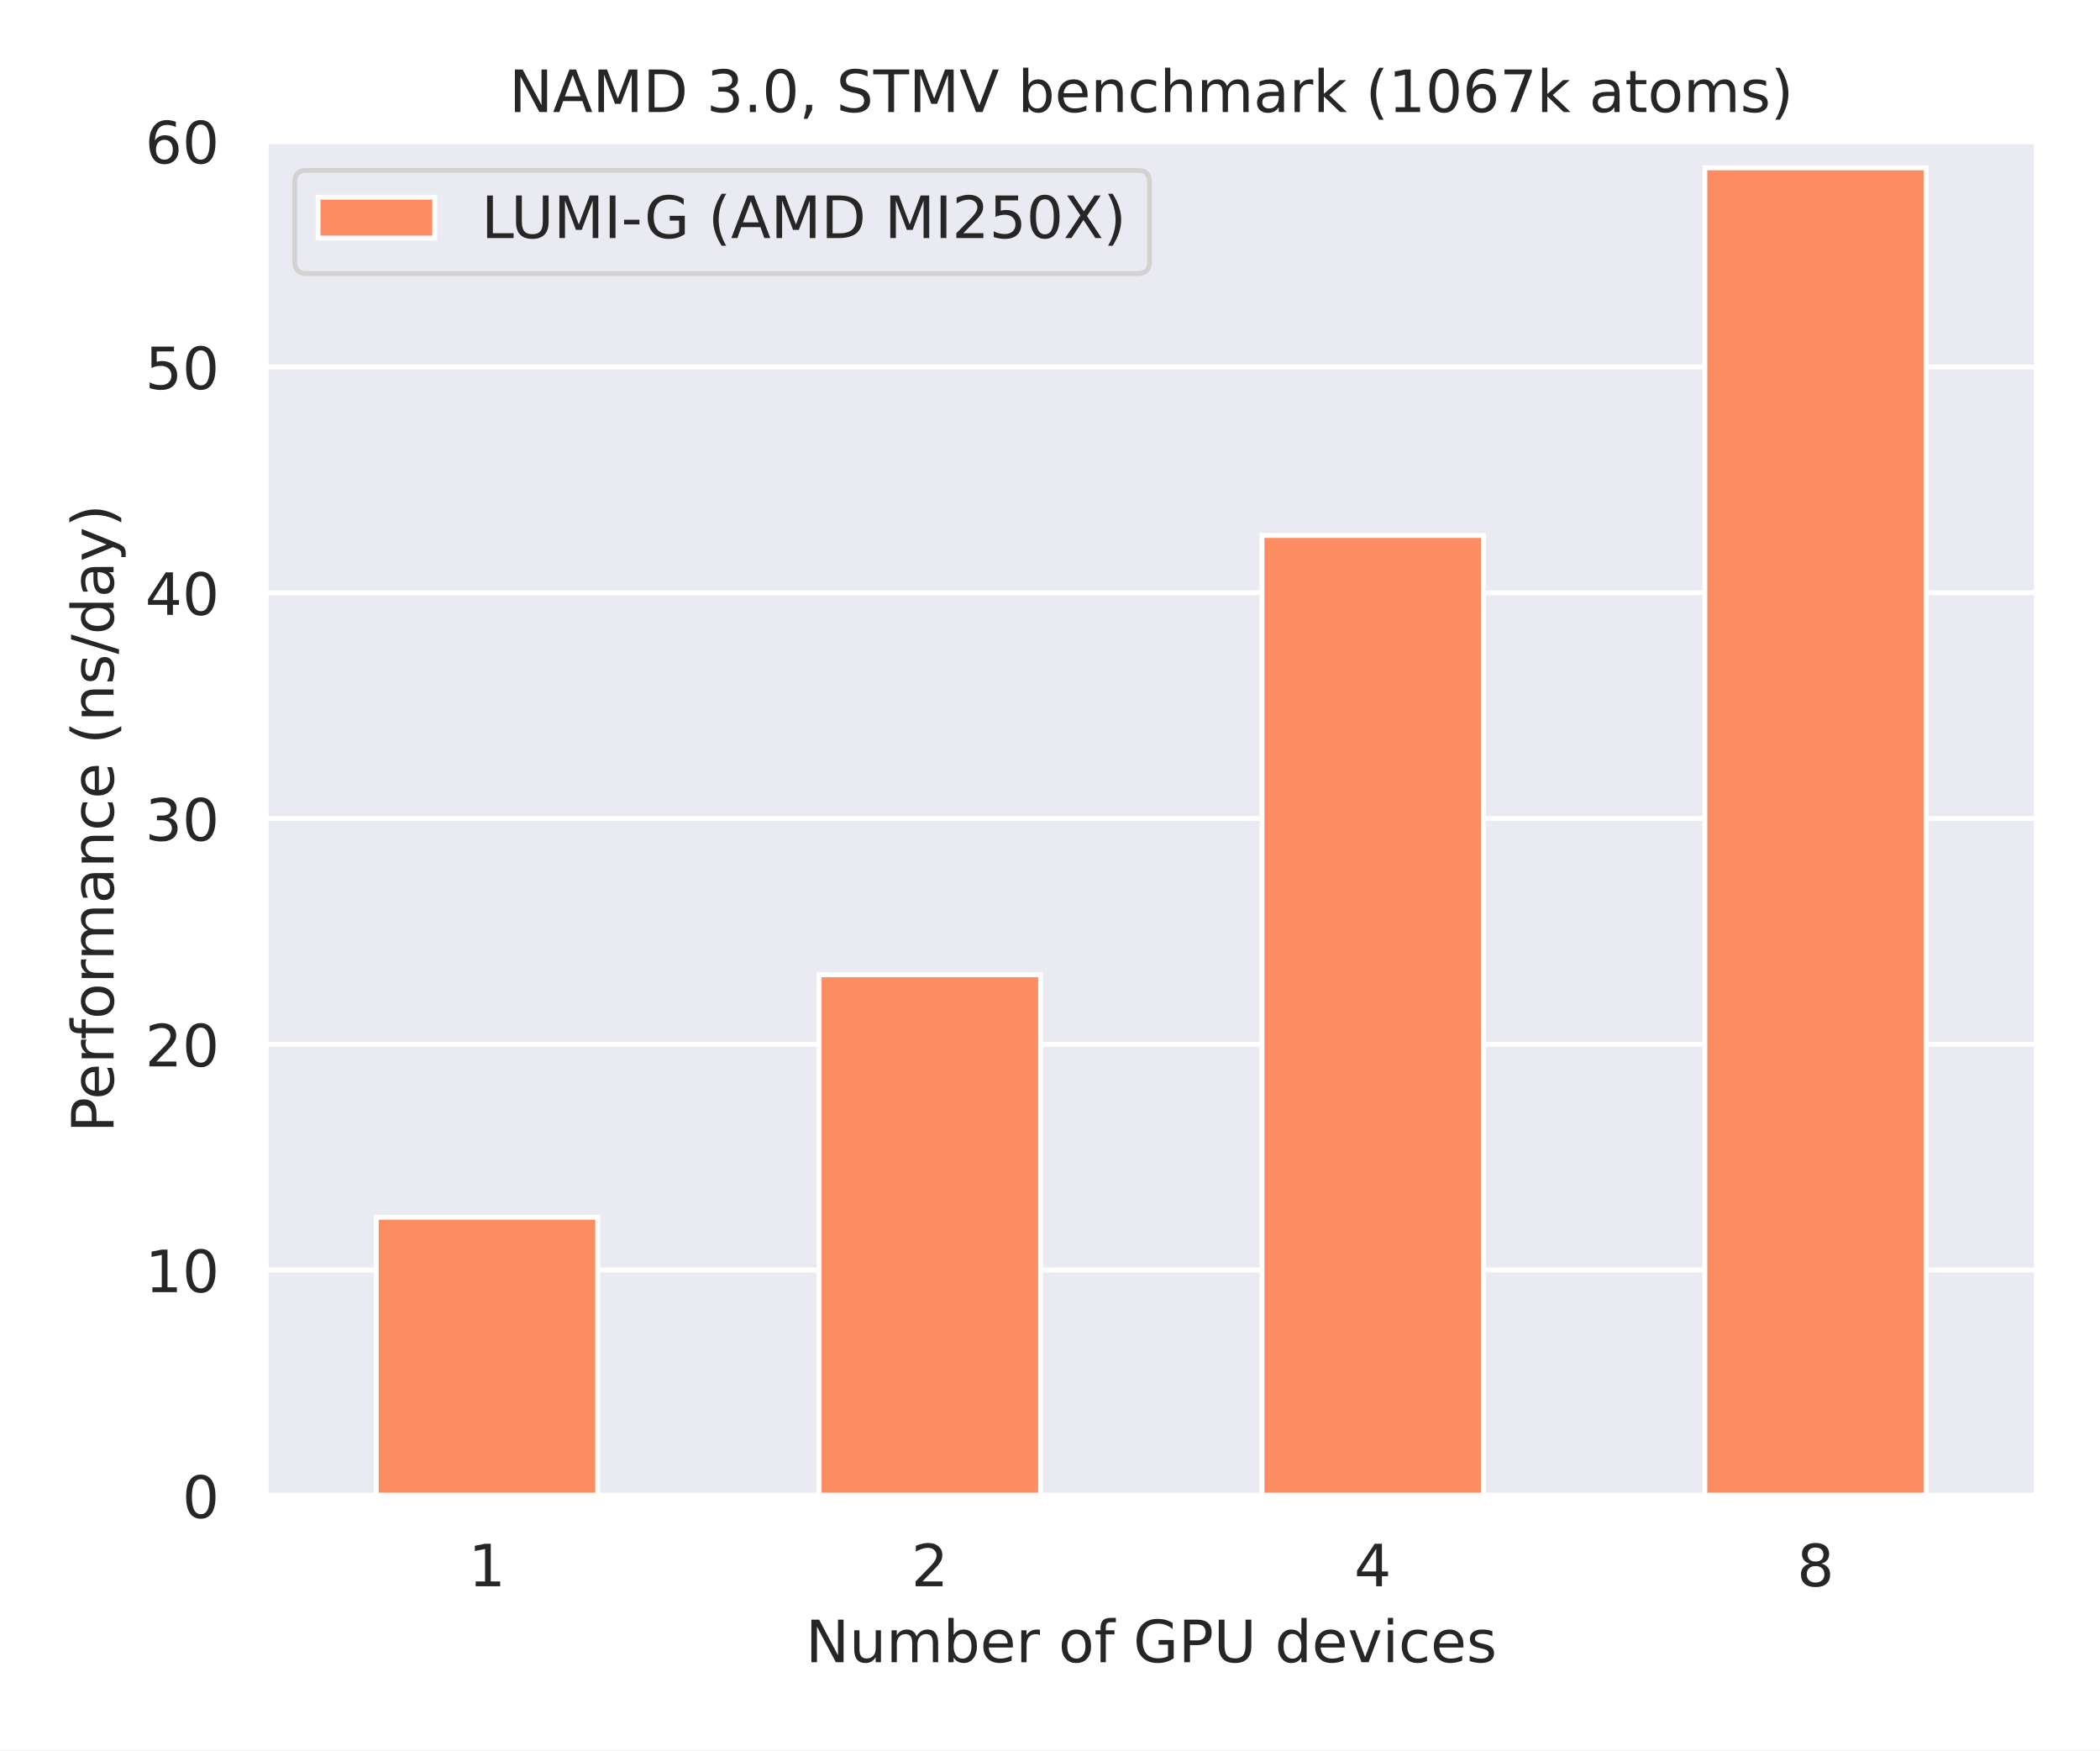
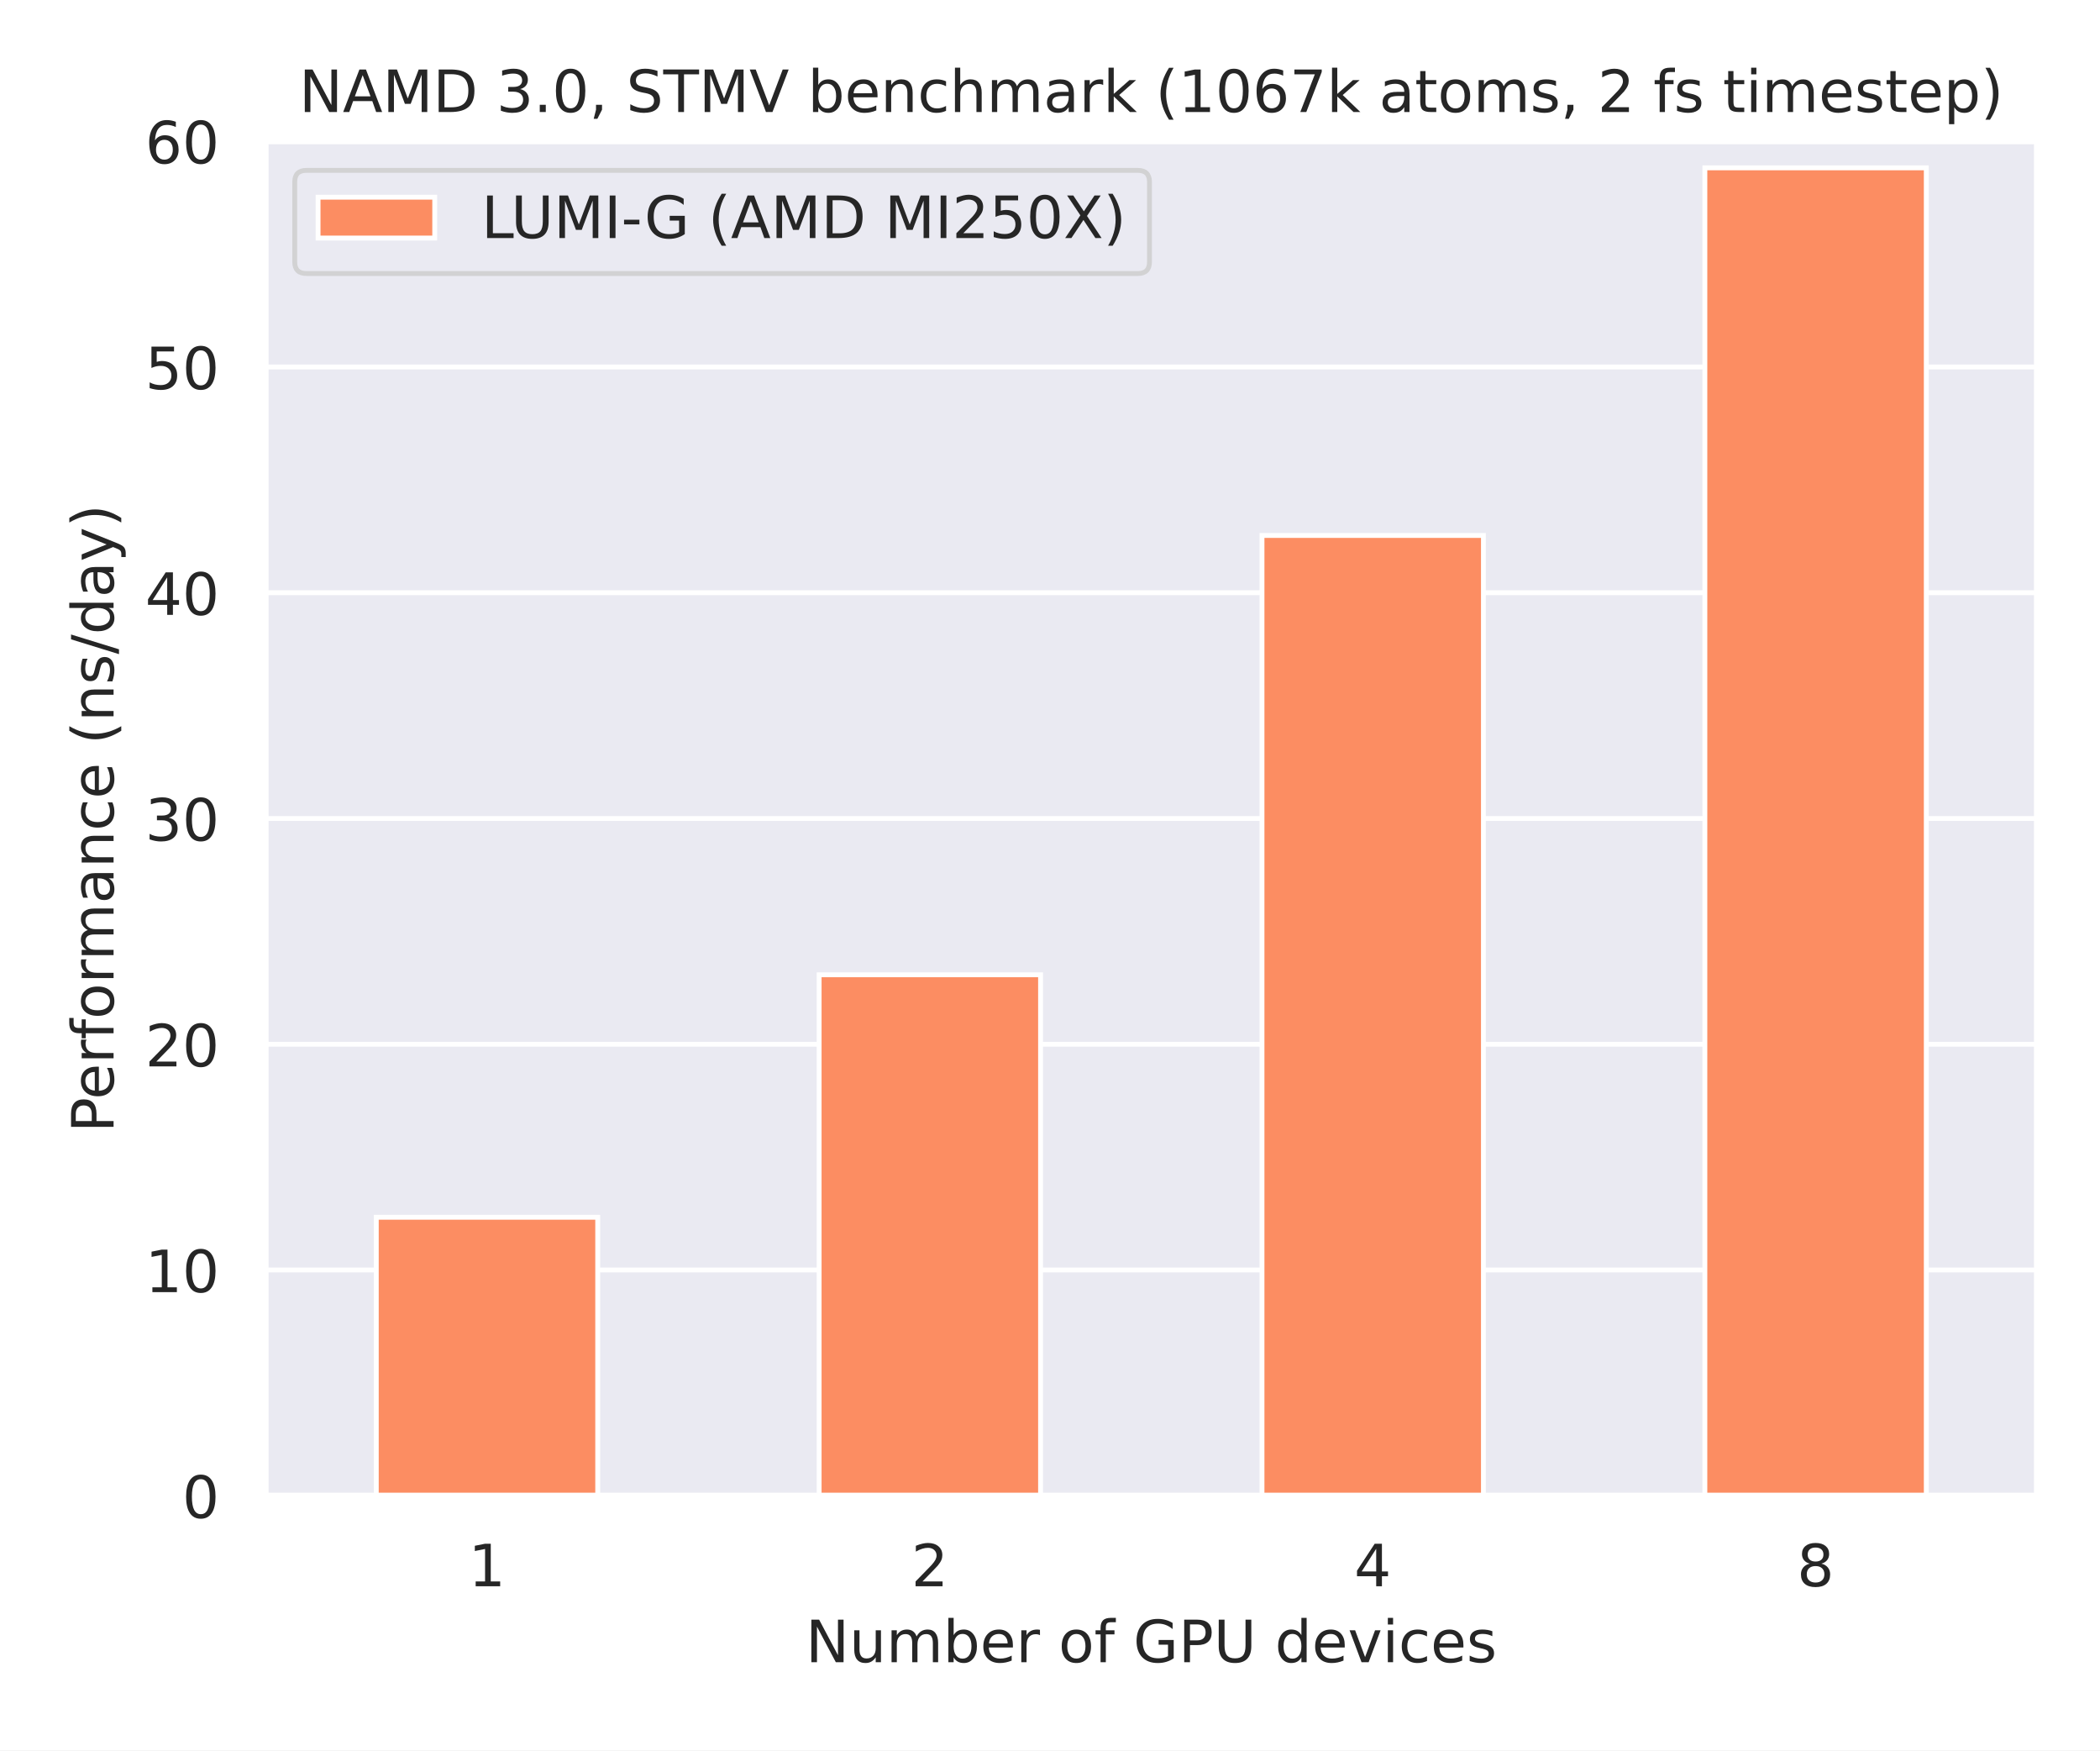
<svg xmlns="http://www.w3.org/2000/svg" xmlns:xlink="http://www.w3.org/1999/xlink" width="432pt" height="360pt" viewBox="0 0 432 360" version="1.1">
  <defs>
    <style type="text/css">*{stroke-linejoin: round; stroke-linecap: butt}</style>
  </defs>
  <g id="figure_1">
    <g id="patch_1">
      <path d="M 0 360  L 432 360  L 432 0  L 0 0  z " style="fill: #ffffff" />
    </g>
    <g id="axes_1">
      <g id="patch_2">
        <path d="M 54.63 307.62  L 419.04 307.62  L 419.04 29.04  L 54.63 29.04  z " style="fill: #eaeaf2" />
      </g>
      <g id="matplotlib.axis_1">
        <g id="xtick_1">
          <g id="text_1">
            <g style="fill: #262626" transform="translate(96.36375 326.2381) scale(0.12 -0.12)">
              <defs>
                <path id="DejaVuSans-31" d="M 794 531  L 1825 531  L 1825 4091  L 703 3866  L 703 4441  L 1819 4666  L 2450 4666  L 2450 531  L 3481 531  L 3481 0  L 794 0  L 794 531  z " transform="scale(0.015625)" />
              </defs>
              <use xlink:href="#DejaVuSans-31" />
            </g>
          </g>
        </g>
        <g id="xtick_2">
          <g id="text_2">
            <g style="fill: #262626" transform="translate(187.4663 326.2381) scale(0.12 -0.12)">
              <defs>
                <path id="DejaVuSans-32" d="M 1228 531  L 3431 531  L 3431 0  L 469 0  L 469 531  Q 828 903 1448 1529  Q 2069 2156 2228 2338  Q 2531 2678 2651 2914  Q 2772 3150 2772 3378  Q 2772 3750 2511 3984  Q 2250 4219 1831 4219  Q 1534 4219 1204 4116  Q 875 4013 500 3803  L 500 4441  Q 881 4594 1212 4672  Q 1544 4750 1819 4750  Q 2544 4750 2975 4387  Q 3406 4025 3406 3419  Q 3406 3131 3298 2873  Q 3191 2616 2906 2266  Q 2828 2175 2409 1742  Q 1991 1309 1228 531  z " transform="scale(0.015625)" />
              </defs>
              <use xlink:href="#DejaVuSans-32" />
            </g>
          </g>
        </g>
        <g id="xtick_3">
          <g id="text_3">
            <g style="fill: #262626" transform="translate(278.5688 326.2381) scale(0.12 -0.12)">
              <defs>
                <path id="DejaVuSans-34" d="M 2419 4116  L 825 1625  L 2419 1625  L 2419 4116  z M 2253 4666  L 3047 4666  L 3047 1625  L 3713 1625  L 3713 1100  L 3047 1100  L 3047 0  L 2419 0  L 2419 1100  L 313 1100  L 313 1709  L 2253 4666  z " transform="scale(0.015625)" />
              </defs>
              <use xlink:href="#DejaVuSans-34" />
            </g>
          </g>
        </g>
        <g id="xtick_4">
          <g id="text_4">
            <g style="fill: #262626" transform="translate(369.6712 326.2381) scale(0.12 -0.12)">
              <defs>
                <path id="DejaVuSans-38" d="M 2034 2216  Q 1584 2216 1326 1975  Q 1069 1734 1069 1313  Q 1069 891 1326 650  Q 1584 409 2034 409  Q 2484 409 2743 651  Q 3003 894 3003 1313  Q 3003 1734 2745 1975  Q 2488 2216 2034 2216  z M 1403 2484  Q 997 2584 770 2862  Q 544 3141 544 3541  Q 544 4100 942 4425  Q 1341 4750 2034 4750  Q 2731 4750 3128 4425  Q 3525 4100 3525 3541  Q 3525 3141 3298 2862  Q 3072 2584 2669 2484  Q 3125 2378 3379 2068  Q 3634 1759 3634 1313  Q 3634 634 3220 271  Q 2806 -91 2034 -91  Q 1263 -91 848 271  Q 434 634 434 1313  Q 434 1759 690 2068  Q 947 2378 1403 2484  z M 1172 3481  Q 1172 3119 1398 2916  Q 1625 2713 2034 2713  Q 2441 2713 2670 2916  Q 2900 3119 2900 3481  Q 2900 3844 2670 4047  Q 2441 4250 2034 4250  Q 1625 4250 1398 4047  Q 1172 3844 1172 3481  z " transform="scale(0.015625)" />
              </defs>
              <use xlink:href="#DejaVuSans-38" />
            </g>
          </g>
        </g>
        <g id="text_5">
          <g style="fill: #262626" transform="translate(165.7341 341.8519) scale(0.12 -0.12)">
            <defs>
              <path id="DejaVuSans-4e" d="M 628 4666  L 1478 4666  L 3547 763  L 3547 4666  L 4159 4666  L 4159 0  L 3309 0  L 1241 3903  L 1241 0  L 628 0  L 628 4666  z " transform="scale(0.015625)" />
              <path id="DejaVuSans-75" d="M 544 1381  L 544 3500  L 1119 3500  L 1119 1403  Q 1119 906 1312 657  Q 1506 409 1894 409  Q 2359 409 2629 706  Q 2900 1003 2900 1516  L 2900 3500  L 3475 3500  L 3475 0  L 2900 0  L 2900 538  Q 2691 219 2414 64  Q 2138 -91 1772 -91  Q 1169 -91 856 284  Q 544 659 544 1381  z M 1991 3584  L 1991 3584  z " transform="scale(0.015625)" />
              <path id="DejaVuSans-6d" d="M 3328 2828  Q 3544 3216 3844 3400  Q 4144 3584 4550 3584  Q 5097 3584 5394 3201  Q 5691 2819 5691 2113  L 5691 0  L 5113 0  L 5113 2094  Q 5113 2597 4934 2840  Q 4756 3084 4391 3084  Q 3944 3084 3684 2787  Q 3425 2491 3425 1978  L 3425 0  L 2847 0  L 2847 2094  Q 2847 2600 2669 2842  Q 2491 3084 2119 3084  Q 1678 3084 1418 2786  Q 1159 2488 1159 1978  L 1159 0  L 581 0  L 581 3500  L 1159 3500  L 1159 2956  Q 1356 3278 1631 3431  Q 1906 3584 2284 3584  Q 2666 3584 2933 3390  Q 3200 3197 3328 2828  z " transform="scale(0.015625)" />
              <path id="DejaVuSans-62" d="M 3116 1747  Q 3116 2381 2855 2742  Q 2594 3103 2138 3103  Q 1681 3103 1420 2742  Q 1159 2381 1159 1747  Q 1159 1113 1420 752  Q 1681 391 2138 391  Q 2594 391 2855 752  Q 3116 1113 3116 1747  z M 1159 2969  Q 1341 3281 1617 3432  Q 1894 3584 2278 3584  Q 2916 3584 3314 3078  Q 3713 2572 3713 1747  Q 3713 922 3314 415  Q 2916 -91 2278 -91  Q 1894 -91 1617 61  Q 1341 213 1159 525  L 1159 0  L 581 0  L 581 4863  L 1159 4863  L 1159 2969  z " transform="scale(0.015625)" />
              <path id="DejaVuSans-65" d="M 3597 1894  L 3597 1613  L 953 1613  Q 991 1019 1311 708  Q 1631 397 2203 397  Q 2534 397 2845 478  Q 3156 559 3463 722  L 3463 178  Q 3153 47 2828 -22  Q 2503 -91 2169 -91  Q 1331 -91 842 396  Q 353 884 353 1716  Q 353 2575 817 3079  Q 1281 3584 2069 3584  Q 2775 3584 3186 3129  Q 3597 2675 3597 1894  z M 3022 2063  Q 3016 2534 2758 2815  Q 2500 3097 2075 3097  Q 1594 3097 1305 2825  Q 1016 2553 972 2059  L 3022 2063  z " transform="scale(0.015625)" />
              <path id="DejaVuSans-72" d="M 2631 2963  Q 2534 3019 2420 3045  Q 2306 3072 2169 3072  Q 1681 3072 1420 2755  Q 1159 2438 1159 1844  L 1159 0  L 581 0  L 581 3500  L 1159 3500  L 1159 2956  Q 1341 3275 1631 3429  Q 1922 3584 2338 3584  Q 2397 3584 2469 3576  Q 2541 3569 2628 3553  L 2631 2963  z " transform="scale(0.015625)" />
              <path id="DejaVuSans-20" transform="scale(0.015625)" />
              <path id="DejaVuSans-6f" d="M 1959 3097  Q 1497 3097 1228 2736  Q 959 2375 959 1747  Q 959 1119 1226 758  Q 1494 397 1959 397  Q 2419 397 2687 759  Q 2956 1122 2956 1747  Q 2956 2369 2687 2733  Q 2419 3097 1959 3097  z M 1959 3584  Q 2709 3584 3137 3096  Q 3566 2609 3566 1747  Q 3566 888 3137 398  Q 2709 -91 1959 -91  Q 1206 -91 779 398  Q 353 888 353 1747  Q 353 2609 779 3096  Q 1206 3584 1959 3584  z " transform="scale(0.015625)" />
              <path id="DejaVuSans-66" d="M 2375 4863  L 2375 4384  L 1825 4384  Q 1516 4384 1395 4259  Q 1275 4134 1275 3809  L 1275 3500  L 2222 3500  L 2222 3053  L 1275 3053  L 1275 0  L 697 0  L 697 3053  L 147 3053  L 147 3500  L 697 3500  L 697 3744  Q 697 4328 969 4595  Q 1241 4863 1831 4863  L 2375 4863  z " transform="scale(0.015625)" />
              <path id="DejaVuSans-47" d="M 3809 666  L 3809 1919  L 2778 1919  L 2778 2438  L 4434 2438  L 4434 434  Q 4069 175 3628 42  Q 3188 -91 2688 -91  Q 1594 -91 976 548  Q 359 1188 359 2328  Q 359 3472 976 4111  Q 1594 4750 2688 4750  Q 3144 4750 3555 4637  Q 3966 4525 4313 4306  L 4313 3634  Q 3963 3931 3569 4081  Q 3175 4231 2741 4231  Q 1884 4231 1454 3753  Q 1025 3275 1025 2328  Q 1025 1384 1454 906  Q 1884 428 2741 428  Q 3075 428 3337 486  Q 3600 544 3809 666  z " transform="scale(0.015625)" />
              <path id="DejaVuSans-50" d="M 1259 4147  L 1259 2394  L 2053 2394  Q 2494 2394 2734 2622  Q 2975 2850 2975 3272  Q 2975 3691 2734 3919  Q 2494 4147 2053 4147  L 1259 4147  z M 628 4666  L 2053 4666  Q 2838 4666 3239 4311  Q 3641 3956 3641 3272  Q 3641 2581 3239 2228  Q 2838 1875 2053 1875  L 1259 1875  L 1259 0  L 628 0  L 628 4666  z " transform="scale(0.015625)" />
              <path id="DejaVuSans-55" d="M 556 4666  L 1191 4666  L 1191 1831  Q 1191 1081 1462 751  Q 1734 422 2344 422  Q 2950 422 3222 751  Q 3494 1081 3494 1831  L 3494 4666  L 4128 4666  L 4128 1753  Q 4128 841 3676 375  Q 3225 -91 2344 -91  Q 1459 -91 1007 375  Q 556 841 556 1753  L 556 4666  z " transform="scale(0.015625)" />
              <path id="DejaVuSans-64" d="M 2906 2969  L 2906 4863  L 3481 4863  L 3481 0  L 2906 0  L 2906 525  Q 2725 213 2448 61  Q 2172 -91 1784 -91  Q 1150 -91 751 415  Q 353 922 353 1747  Q 353 2572 751 3078  Q 1150 3584 1784 3584  Q 2172 3584 2448 3432  Q 2725 3281 2906 2969  z M 947 1747  Q 947 1113 1208 752  Q 1469 391 1925 391  Q 2381 391 2643 752  Q 2906 1113 2906 1747  Q 2906 2381 2643 2742  Q 2381 3103 1925 3103  Q 1469 3103 1208 2742  Q 947 2381 947 1747  z " transform="scale(0.015625)" />
              <path id="DejaVuSans-76" d="M 191 3500  L 800 3500  L 1894 563  L 2988 3500  L 3597 3500  L 2284 0  L 1503 0  L 191 3500  z " transform="scale(0.015625)" />
              <path id="DejaVuSans-69" d="M 603 3500  L 1178 3500  L 1178 0  L 603 0  L 603 3500  z M 603 4863  L 1178 4863  L 1178 4134  L 603 4134  L 603 4863  z " transform="scale(0.015625)" />
              <path id="DejaVuSans-63" d="M 3122 3366  L 3122 2828  Q 2878 2963 2633 3030  Q 2388 3097 2138 3097  Q 1578 3097 1268 2742  Q 959 2388 959 1747  Q 959 1106 1268 751  Q 1578 397 2138 397  Q 2388 397 2633 464  Q 2878 531 3122 666  L 3122 134  Q 2881 22 2623 -34  Q 2366 -91 2075 -91  Q 1284 -91 818 406  Q 353 903 353 1747  Q 353 2603 823 3093  Q 1294 3584 2113 3584  Q 2378 3584 2631 3529  Q 2884 3475 3122 3366  z " transform="scale(0.015625)" />
              <path id="DejaVuSans-73" d="M 2834 3397  L 2834 2853  Q 2591 2978 2328 3040  Q 2066 3103 1784 3103  Q 1356 3103 1142 2972  Q 928 2841 928 2578  Q 928 2378 1081 2264  Q 1234 2150 1697 2047  L 1894 2003  Q 2506 1872 2764 1633  Q 3022 1394 3022 966  Q 3022 478 2636 193  Q 2250 -91 1575 -91  Q 1294 -91 989 -36  Q 684 19 347 128  L 347 722  Q 666 556 975 473  Q 1284 391 1588 391  Q 1994 391 2212 530  Q 2431 669 2431 922  Q 2431 1156 2273 1281  Q 2116 1406 1581 1522  L 1381 1569  Q 847 1681 609 1914  Q 372 2147 372 2553  Q 372 3047 722 3315  Q 1072 3584 1716 3584  Q 2034 3584 2315 3537  Q 2597 3491 2834 3397  z " transform="scale(0.015625)" />
            </defs>
            <use xlink:href="#DejaVuSans-4e" />
            <use xlink:href="#DejaVuSans-75" x="74.805" />
            <use xlink:href="#DejaVuSans-6d" x="138.184" />
            <use xlink:href="#DejaVuSans-62" x="235.596" />
            <use xlink:href="#DejaVuSans-65" x="299.072" />
            <use xlink:href="#DejaVuSans-72" x="360.596" />
            <use xlink:href="#DejaVuSans-20" x="401.709" />
            <use xlink:href="#DejaVuSans-6f" x="433.496" />
            <use xlink:href="#DejaVuSans-66" x="494.678" />
            <use xlink:href="#DejaVuSans-20" x="529.883" />
            <use xlink:href="#DejaVuSans-47" x="561.67" />
            <use xlink:href="#DejaVuSans-50" x="639.16" />
            <use xlink:href="#DejaVuSans-55" x="699.463" />
            <use xlink:href="#DejaVuSans-20" x="772.656" />
            <use xlink:href="#DejaVuSans-64" x="804.443" />
            <use xlink:href="#DejaVuSans-65" x="867.92" />
            <use xlink:href="#DejaVuSans-76" x="929.443" />
            <use xlink:href="#DejaVuSans-69" x="988.623" />
            <use xlink:href="#DejaVuSans-63" x="1016.406" />
            <use xlink:href="#DejaVuSans-65" x="1071.387" />
            <use xlink:href="#DejaVuSans-73" x="1132.91" />
          </g>
        </g>
      </g>
      <g id="matplotlib.axis_2">
        <g id="ytick_1">
          <g id="line2d_1">
-             <path d="M 54.63 307.62  L 419.04 307.62  " clip-path="url(#p166606db04)" style="fill: none; stroke: #ffffff; stroke-linecap: round" />
+             <path d="M 54.63 307.62  L 419.04 307.62  " clip-path="url(#paef9c3e7b6)" style="fill: none; stroke: #ffffff; stroke-linecap: round" />
          </g>
          <g id="text_6">
            <g style="fill: #262626" transform="translate(37.495 312.1791) scale(0.12 -0.12)">
              <defs>
                <path id="DejaVuSans-30" d="M 2034 4250  Q 1547 4250 1301 3770  Q 1056 3291 1056 2328  Q 1056 1369 1301 889  Q 1547 409 2034 409  Q 2525 409 2770 889  Q 3016 1369 3016 2328  Q 3016 3291 2770 3770  Q 2525 4250 2034 4250  z M 2034 4750  Q 2819 4750 3233 4129  Q 3647 3509 3647 2328  Q 3647 1150 3233 529  Q 2819 -91 2034 -91  Q 1250 -91 836 529  Q 422 1150 422 2328  Q 422 3509 836 4129  Q 1250 4750 2034 4750  z " transform="scale(0.015625)" />
              </defs>
              <use xlink:href="#DejaVuSans-30" />
            </g>
          </g>
        </g>
        <g id="ytick_2">
          <g id="line2d_2">
-             <path d="M 54.63 261.19  L 419.04 261.19  " clip-path="url(#p166606db04)" style="fill: none; stroke: #ffffff; stroke-linecap: round" />
+             <path d="M 54.63 261.19  L 419.04 261.19  " clip-path="url(#paef9c3e7b6)" style="fill: none; stroke: #ffffff; stroke-linecap: round" />
          </g>
          <g id="text_7">
            <g style="fill: #262626" transform="translate(29.86 265.7491) scale(0.12 -0.12)">
              <use xlink:href="#DejaVuSans-31" />
              <use xlink:href="#DejaVuSans-30" x="63.623" />
            </g>
          </g>
        </g>
        <g id="ytick_3">
          <g id="line2d_3">
-             <path d="M 54.63 214.76  L 419.04 214.76  " clip-path="url(#p166606db04)" style="fill: none; stroke: #ffffff; stroke-linecap: round" />
+             <path d="M 54.63 214.76  L 419.04 214.76  " clip-path="url(#paef9c3e7b6)" style="fill: none; stroke: #ffffff; stroke-linecap: round" />
          </g>
          <g id="text_8">
            <g style="fill: #262626" transform="translate(29.86 219.3191) scale(0.12 -0.12)">
              <use xlink:href="#DejaVuSans-32" />
              <use xlink:href="#DejaVuSans-30" x="63.623" />
            </g>
          </g>
        </g>
        <g id="ytick_4">
          <g id="line2d_4">
-             <path d="M 54.63 168.33  L 419.04 168.33  " clip-path="url(#p166606db04)" style="fill: none; stroke: #ffffff; stroke-linecap: round" />
+             <path d="M 54.63 168.33  L 419.04 168.33  " clip-path="url(#paef9c3e7b6)" style="fill: none; stroke: #ffffff; stroke-linecap: round" />
          </g>
          <g id="text_9">
            <g style="fill: #262626" transform="translate(29.86 172.8891) scale(0.12 -0.12)">
              <defs>
                <path id="DejaVuSans-33" d="M 2597 2516  Q 3050 2419 3304 2112  Q 3559 1806 3559 1356  Q 3559 666 3084 287  Q 2609 -91 1734 -91  Q 1441 -91 1130 -33  Q 819 25 488 141  L 488 750  Q 750 597 1062 519  Q 1375 441 1716 441  Q 2309 441 2620 675  Q 2931 909 2931 1356  Q 2931 1769 2642 2001  Q 2353 2234 1838 2234  L 1294 2234  L 1294 2753  L 1863 2753  Q 2328 2753 2575 2939  Q 2822 3125 2822 3475  Q 2822 3834 2567 4026  Q 2313 4219 1838 4219  Q 1578 4219 1281 4162  Q 984 4106 628 3988  L 628 4550  Q 988 4650 1302 4700  Q 1616 4750 1894 4750  Q 2613 4750 3031 4423  Q 3450 4097 3450 3541  Q 3450 3153 3228 2886  Q 3006 2619 2597 2516  z " transform="scale(0.015625)" />
              </defs>
              <use xlink:href="#DejaVuSans-33" />
              <use xlink:href="#DejaVuSans-30" x="63.623" />
            </g>
          </g>
        </g>
        <g id="ytick_5">
          <g id="line2d_5">
-             <path d="M 54.63 121.9  L 419.04 121.9  " clip-path="url(#p166606db04)" style="fill: none; stroke: #ffffff; stroke-linecap: round" />
+             <path d="M 54.63 121.9  L 419.04 121.9  " clip-path="url(#paef9c3e7b6)" style="fill: none; stroke: #ffffff; stroke-linecap: round" />
          </g>
          <g id="text_10">
            <g style="fill: #262626" transform="translate(29.86 126.4591) scale(0.12 -0.12)">
              <use xlink:href="#DejaVuSans-34" />
              <use xlink:href="#DejaVuSans-30" x="63.623" />
            </g>
          </g>
        </g>
        <g id="ytick_6">
          <g id="line2d_6">
-             <path d="M 54.63 75.47  L 419.04 75.47  " clip-path="url(#p166606db04)" style="fill: none; stroke: #ffffff; stroke-linecap: round" />
+             <path d="M 54.63 75.47  L 419.04 75.47  " clip-path="url(#paef9c3e7b6)" style="fill: none; stroke: #ffffff; stroke-linecap: round" />
          </g>
          <g id="text_11">
            <g style="fill: #262626" transform="translate(29.86 80.02906) scale(0.12 -0.12)">
              <defs>
                <path id="DejaVuSans-35" d="M 691 4666  L 3169 4666  L 3169 4134  L 1269 4134  L 1269 2991  Q 1406 3038 1543 3061  Q 1681 3084 1819 3084  Q 2600 3084 3056 2656  Q 3513 2228 3513 1497  Q 3513 744 3044 326  Q 2575 -91 1722 -91  Q 1428 -91 1123 -41  Q 819 9 494 109  L 494 744  Q 775 591 1075 516  Q 1375 441 1709 441  Q 2250 441 2565 725  Q 2881 1009 2881 1497  Q 2881 1984 2565 2268  Q 2250 2553 1709 2553  Q 1456 2553 1204 2497  Q 953 2441 691 2322  L 691 4666  z " transform="scale(0.015625)" />
              </defs>
              <use xlink:href="#DejaVuSans-35" />
              <use xlink:href="#DejaVuSans-30" x="63.623" />
            </g>
          </g>
        </g>
        <g id="ytick_7">
          <g id="line2d_7">
-             <path d="M 54.63 29.04  L 419.04 29.04  " clip-path="url(#p166606db04)" style="fill: none; stroke: #ffffff; stroke-linecap: round" />
+             <path d="M 54.63 29.04  L 419.04 29.04  " clip-path="url(#paef9c3e7b6)" style="fill: none; stroke: #ffffff; stroke-linecap: round" />
          </g>
          <g id="text_12">
            <g style="fill: #262626" transform="translate(29.86 33.59906) scale(0.12 -0.12)">
              <defs>
                <path id="DejaVuSans-36" d="M 2113 2584  Q 1688 2584 1439 2293  Q 1191 2003 1191 1497  Q 1191 994 1439 701  Q 1688 409 2113 409  Q 2538 409 2786 701  Q 3034 994 3034 1497  Q 3034 2003 2786 2293  Q 2538 2584 2113 2584  z M 3366 4563  L 3366 3988  Q 3128 4100 2886 4159  Q 2644 4219 2406 4219  Q 1781 4219 1451 3797  Q 1122 3375 1075 2522  Q 1259 2794 1537 2939  Q 1816 3084 2150 3084  Q 2853 3084 3261 2657  Q 3669 2231 3669 1497  Q 3669 778 3244 343  Q 2819 -91 2113 -91  Q 1303 -91 875 529  Q 447 1150 447 2328  Q 447 3434 972 4092  Q 1497 4750 2381 4750  Q 2619 4750 2861 4703  Q 3103 4656 3366 4563  z " transform="scale(0.015625)" />
              </defs>
              <use xlink:href="#DejaVuSans-36" />
              <use xlink:href="#DejaVuSans-30" x="63.623" />
            </g>
          </g>
        </g>
        <g id="text_13">
          <g style="fill: #262626" transform="translate(23.36437 232.9238) rotate(-90) scale(0.12 -0.12)">
            <defs>
              <path id="DejaVuSans-61" d="M 2194 1759  Q 1497 1759 1228 1600  Q 959 1441 959 1056  Q 959 750 1161 570  Q 1363 391 1709 391  Q 2188 391 2477 730  Q 2766 1069 2766 1631  L 2766 1759  L 2194 1759  z M 3341 1997  L 3341 0  L 2766 0  L 2766 531  Q 2569 213 2275 61  Q 1981 -91 1556 -91  Q 1019 -91 701 211  Q 384 513 384 1019  Q 384 1609 779 1909  Q 1175 2209 1959 2209  L 2766 2209  L 2766 2266  Q 2766 2663 2505 2880  Q 2244 3097 1772 3097  Q 1472 3097 1187 3025  Q 903 2953 641 2809  L 641 3341  Q 956 3463 1253 3523  Q 1550 3584 1831 3584  Q 2591 3584 2966 3190  Q 3341 2797 3341 1997  z " transform="scale(0.015625)" />
              <path id="DejaVuSans-6e" d="M 3513 2113  L 3513 0  L 2938 0  L 2938 2094  Q 2938 2591 2744 2837  Q 2550 3084 2163 3084  Q 1697 3084 1428 2787  Q 1159 2491 1159 1978  L 1159 0  L 581 0  L 581 3500  L 1159 3500  L 1159 2956  Q 1366 3272 1645 3428  Q 1925 3584 2291 3584  Q 2894 3584 3203 3211  Q 3513 2838 3513 2113  z " transform="scale(0.015625)" />
              <path id="DejaVuSans-28" d="M 1984 4856  Q 1566 4138 1362 3434  Q 1159 2731 1159 2009  Q 1159 1288 1364 580  Q 1569 -128 1984 -844  L 1484 -844  Q 1016 -109 783 600  Q 550 1309 550 2009  Q 550 2706 781 3412  Q 1013 4119 1484 4856  L 1984 4856  z " transform="scale(0.015625)" />
              <path id="DejaVuSans-2f" d="M 1625 4666  L 2156 4666  L 531 -594  L 0 -594  L 1625 4666  z " transform="scale(0.015625)" />
              <path id="DejaVuSans-79" d="M 2059 -325  Q 1816 -950 1584 -1140  Q 1353 -1331 966 -1331  L 506 -1331  L 506 -850  L 844 -850  Q 1081 -850 1212 -737  Q 1344 -625 1503 -206  L 1606 56  L 191 3500  L 800 3500  L 1894 763  L 2988 3500  L 3597 3500  L 2059 -325  z " transform="scale(0.015625)" />
              <path id="DejaVuSans-29" d="M 513 4856  L 1013 4856  Q 1481 4119 1714 3412  Q 1947 2706 1947 2009  Q 1947 1309 1714 600  Q 1481 -109 1013 -844  L 513 -844  Q 928 -128 1133 580  Q 1338 1288 1338 2009  Q 1338 2731 1133 3434  Q 928 4138 513 4856  z " transform="scale(0.015625)" />
            </defs>
            <use xlink:href="#DejaVuSans-50" />
            <use xlink:href="#DejaVuSans-65" x="56.678" />
            <use xlink:href="#DejaVuSans-72" x="118.201" />
            <use xlink:href="#DejaVuSans-66" x="159.314" />
            <use xlink:href="#DejaVuSans-6f" x="194.52" />
            <use xlink:href="#DejaVuSans-72" x="255.701" />
            <use xlink:href="#DejaVuSans-6d" x="295.064" />
            <use xlink:href="#DejaVuSans-61" x="392.477" />
            <use xlink:href="#DejaVuSans-6e" x="453.756" />
            <use xlink:href="#DejaVuSans-63" x="517.135" />
            <use xlink:href="#DejaVuSans-65" x="572.115" />
            <use xlink:href="#DejaVuSans-20" x="633.639" />
            <use xlink:href="#DejaVuSans-28" x="665.426" />
            <use xlink:href="#DejaVuSans-6e" x="704.439" />
            <use xlink:href="#DejaVuSans-73" x="767.818" />
            <use xlink:href="#DejaVuSans-2f" x="819.918" />
            <use xlink:href="#DejaVuSans-64" x="853.609" />
            <use xlink:href="#DejaVuSans-61" x="917.086" />
            <use xlink:href="#DejaVuSans-79" x="978.365" />
            <use xlink:href="#DejaVuSans-29" x="1037.545" />
          </g>
        </g>
      </g>
      <g id="patch_3">
-         <path d="M 77.406 307.62  L 122.957 307.62  L 122.957 250.351  L 77.406 250.351  z " clip-path="url(#p166606db04)" style="fill: #fc8d62; stroke: #ffffff; stroke-linejoin: miter" />
+         <path d="M 77.406 307.62  L 122.957 307.62  L 122.957 250.351  L 77.406 250.351  z " clip-path="url(#paef9c3e7b6)" style="fill: #fc8d62; stroke: #ffffff; stroke-linejoin: miter" />
      </g>
      <g id="patch_4">
-         <path d="M 168.508 307.62  L 214.059 307.62  L 214.059 200.473  L 168.508 200.473  z " clip-path="url(#p166606db04)" style="fill: #fc8d62; stroke: #ffffff; stroke-linejoin: miter" />
+         <path d="M 168.508 307.62  L 214.059 307.62  L 214.059 200.473  L 168.508 200.473  z " clip-path="url(#paef9c3e7b6)" style="fill: #fc8d62; stroke: #ffffff; stroke-linejoin: miter" />
      </g>
      <g id="patch_5">
-         <path d="M 259.611 307.62  L 305.162 307.62  L 305.162 110.126  L 259.611 110.126  z " clip-path="url(#p166606db04)" style="fill: #fc8d62; stroke: #ffffff; stroke-linejoin: miter" />
+         <path d="M 259.611 307.62  L 305.162 307.62  L 305.162 110.126  L 259.611 110.126  z " clip-path="url(#paef9c3e7b6)" style="fill: #fc8d62; stroke: #ffffff; stroke-linejoin: miter" />
      </g>
      <g id="patch_6">
-         <path d="M 350.713 307.62  L 396.264 307.62  L 396.264 34.518  L 350.713 34.518  z " clip-path="url(#p166606db04)" style="fill: #fc8d62; stroke: #ffffff; stroke-linejoin: miter" />
+         <path d="M 350.713 307.62  L 396.264 307.62  L 396.264 34.518  L 350.713 34.518  z " clip-path="url(#paef9c3e7b6)" style="fill: #fc8d62; stroke: #ffffff; stroke-linejoin: miter" />
      </g>
      <g id="patch_7">
        <path d="M 54.63 307.62  L 54.63 29.04  " style="fill: none; stroke: #ffffff; stroke-width: 1.25; stroke-linejoin: miter; stroke-linecap: square" />
      </g>
      <g id="patch_8">
        <path d="M 419.04 307.62  L 419.04 29.04  " style="fill: none; stroke: #ffffff; stroke-width: 1.25; stroke-linejoin: miter; stroke-linecap: square" />
      </g>
      <g id="patch_9">
        <path d="M 54.63 307.62  L 419.04 307.62  " style="fill: none; stroke: #ffffff; stroke-width: 1.25; stroke-linejoin: miter; stroke-linecap: square" />
      </g>
      <g id="patch_10">
        <path d="M 54.63 29.04  L 419.04 29.04  " style="fill: none; stroke: #ffffff; stroke-width: 1.25; stroke-linejoin: miter; stroke-linecap: square" />
      </g>
      <g id="text_14">
-         <g style="fill: #262626" transform="translate(104.7431 23.04) scale(0.12 -0.12)">
+         <g style="fill: #262626" transform="translate(61.52625 23.04) scale(0.12 -0.12)">
          <defs>
            <path id="DejaVuSans-41" d="M 2188 4044  L 1331 1722  L 3047 1722  L 2188 4044  z M 1831 4666  L 2547 4666  L 4325 0  L 3669 0  L 3244 1197  L 1141 1197  L 716 0  L 50 0  L 1831 4666  z " transform="scale(0.015625)" />
            <path id="DejaVuSans-4d" d="M 628 4666  L 1569 4666  L 2759 1491  L 3956 4666  L 4897 4666  L 4897 0  L 4281 0  L 4281 4097  L 3078 897  L 2444 897  L 1241 4097  L 1241 0  L 628 0  L 628 4666  z " transform="scale(0.015625)" />
            <path id="DejaVuSans-44" d="M 1259 4147  L 1259 519  L 2022 519  Q 2988 519 3436 956  Q 3884 1394 3884 2338  Q 3884 3275 3436 3711  Q 2988 4147 2022 4147  L 1259 4147  z M 628 4666  L 1925 4666  Q 3281 4666 3915 4102  Q 4550 3538 4550 2338  Q 4550 1131 3912 565  Q 3275 0 1925 0  L 628 0  L 628 4666  z " transform="scale(0.015625)" />
            <path id="DejaVuSans-2e" d="M 684 794  L 1344 794  L 1344 0  L 684 0  L 684 794  z " transform="scale(0.015625)" />
            <path id="DejaVuSans-2c" d="M 750 794  L 1409 794  L 1409 256  L 897 -744  L 494 -744  L 750 256  L 750 794  z " transform="scale(0.015625)" />
            <path id="DejaVuSans-53" d="M 3425 4513  L 3425 3897  Q 3066 4069 2747 4153  Q 2428 4238 2131 4238  Q 1616 4238 1336 4038  Q 1056 3838 1056 3469  Q 1056 3159 1242 3001  Q 1428 2844 1947 2747  L 2328 2669  Q 3034 2534 3370 2195  Q 3706 1856 3706 1288  Q 3706 609 3251 259  Q 2797 -91 1919 -91  Q 1588 -91 1214 -16  Q 841 59 441 206  L 441 856  Q 825 641 1194 531  Q 1563 422 1919 422  Q 2459 422 2753 634  Q 3047 847 3047 1241  Q 3047 1584 2836 1778  Q 2625 1972 2144 2069  L 1759 2144  Q 1053 2284 737 2584  Q 422 2884 422 3419  Q 422 4038 858 4394  Q 1294 4750 2059 4750  Q 2388 4750 2728 4690  Q 3069 4631 3425 4513  z " transform="scale(0.015625)" />
            <path id="DejaVuSans-54" d="M -19 4666  L 3928 4666  L 3928 4134  L 2272 4134  L 2272 0  L 1638 0  L 1638 4134  L -19 4134  L -19 4666  z " transform="scale(0.015625)" />
            <path id="DejaVuSans-56" d="M 1831 0  L 50 4666  L 709 4666  L 2188 738  L 3669 4666  L 4325 4666  L 2547 0  L 1831 0  z " transform="scale(0.015625)" />
            <path id="DejaVuSans-68" d="M 3513 2113  L 3513 0  L 2938 0  L 2938 2094  Q 2938 2591 2744 2837  Q 2550 3084 2163 3084  Q 1697 3084 1428 2787  Q 1159 2491 1159 1978  L 1159 0  L 581 0  L 581 4863  L 1159 4863  L 1159 2956  Q 1366 3272 1645 3428  Q 1925 3584 2291 3584  Q 2894 3584 3203 3211  Q 3513 2838 3513 2113  z " transform="scale(0.015625)" />
            <path id="DejaVuSans-6b" d="M 581 4863  L 1159 4863  L 1159 1991  L 2875 3500  L 3609 3500  L 1753 1863  L 3688 0  L 2938 0  L 1159 1709  L 1159 0  L 581 0  L 581 4863  z " transform="scale(0.015625)" />
            <path id="DejaVuSans-37" d="M 525 4666  L 3525 4666  L 3525 4397  L 1831 0  L 1172 0  L 2766 4134  L 525 4134  L 525 4666  z " transform="scale(0.015625)" />
            <path id="DejaVuSans-74" d="M 1172 4494  L 1172 3500  L 2356 3500  L 2356 3053  L 1172 3053  L 1172 1153  Q 1172 725 1289 603  Q 1406 481 1766 481  L 2356 481  L 2356 0  L 1766 0  Q 1100 0 847 248  Q 594 497 594 1153  L 594 3053  L 172 3053  L 172 3500  L 594 3500  L 594 4494  L 1172 4494  z " transform="scale(0.015625)" />
+             <path id="DejaVuSans-70" d="M 1159 525  L 1159 -1331  L 581 -1331  L 581 3500  L 1159 3500  L 1159 2969  Q 1341 3281 1617 3432  Q 1894 3584 2278 3584  Q 2916 3584 3314 3078  Q 3713 2572 3713 1747  Q 3713 922 3314 415  Q 2916 -91 2278 -91  Q 1894 -91 1617 61  Q 1341 213 1159 525  z M 3116 1747  Q 3116 2381 2855 2742  Q 2594 3103 2138 3103  Q 1681 3103 1420 2742  Q 1159 2381 1159 1747  Q 1159 1113 1420 752  Q 1681 391 2138 391  Q 2594 391 2855 752  Q 3116 1113 3116 1747  z " transform="scale(0.015625)" />
          </defs>
          <use xlink:href="#DejaVuSans-4e" />
          <use xlink:href="#DejaVuSans-41" x="74.805" />
          <use xlink:href="#DejaVuSans-4d" x="143.213" />
          <use xlink:href="#DejaVuSans-44" x="229.492" />
          <use xlink:href="#DejaVuSans-20" x="306.494" />
          <use xlink:href="#DejaVuSans-33" x="338.281" />
          <use xlink:href="#DejaVuSans-2e" x="401.904" />
          <use xlink:href="#DejaVuSans-30" x="433.691" />
          <use xlink:href="#DejaVuSans-2c" x="497.314" />
          <use xlink:href="#DejaVuSans-20" x="529.102" />
          <use xlink:href="#DejaVuSans-53" x="560.889" />
          <use xlink:href="#DejaVuSans-54" x="624.365" />
          <use xlink:href="#DejaVuSans-4d" x="685.449" />
          <use xlink:href="#DejaVuSans-56" x="771.729" />
          <use xlink:href="#DejaVuSans-20" x="840.137" />
          <use xlink:href="#DejaVuSans-62" x="871.924" />
          <use xlink:href="#DejaVuSans-65" x="935.4" />
          <use xlink:href="#DejaVuSans-6e" x="996.924" />
          <use xlink:href="#DejaVuSans-63" x="1060.303" />
          <use xlink:href="#DejaVuSans-68" x="1115.283" />
          <use xlink:href="#DejaVuSans-6d" x="1178.662" />
          <use xlink:href="#DejaVuSans-61" x="1276.074" />
          <use xlink:href="#DejaVuSans-72" x="1337.354" />
          <use xlink:href="#DejaVuSans-6b" x="1378.467" />
          <use xlink:href="#DejaVuSans-20" x="1436.377" />
          <use xlink:href="#DejaVuSans-28" x="1468.164" />
          <use xlink:href="#DejaVuSans-31" x="1507.178" />
          <use xlink:href="#DejaVuSans-30" x="1570.801" />
          <use xlink:href="#DejaVuSans-36" x="1634.424" />
          <use xlink:href="#DejaVuSans-37" x="1698.047" />
          <use xlink:href="#DejaVuSans-6b" x="1761.67" />
          <use xlink:href="#DejaVuSans-20" x="1819.58" />
          <use xlink:href="#DejaVuSans-61" x="1851.367" />
          <use xlink:href="#DejaVuSans-74" x="1912.646" />
          <use xlink:href="#DejaVuSans-6f" x="1951.855" />
          <use xlink:href="#DejaVuSans-6d" x="2013.037" />
          <use xlink:href="#DejaVuSans-73" x="2110.449" />
-           <use xlink:href="#DejaVuSans-29" x="2162.549" />
+           <use xlink:href="#DejaVuSans-2c" x="2162.549" />
+           <use xlink:href="#DejaVuSans-20" x="2194.336" />
+           <use xlink:href="#DejaVuSans-32" x="2226.123" />
+           <use xlink:href="#DejaVuSans-20" x="2289.746" />
+           <use xlink:href="#DejaVuSans-66" x="2321.533" />
+           <use xlink:href="#DejaVuSans-73" x="2356.738" />
+           <use xlink:href="#DejaVuSans-20" x="2408.838" />
+           <use xlink:href="#DejaVuSans-74" x="2440.625" />
+           <use xlink:href="#DejaVuSans-69" x="2479.834" />
+           <use xlink:href="#DejaVuSans-6d" x="2507.617" />
+           <use xlink:href="#DejaVuSans-65" x="2605.029" />
+           <use xlink:href="#DejaVuSans-73" x="2666.553" />
+           <use xlink:href="#DejaVuSans-74" x="2718.652" />
+           <use xlink:href="#DejaVuSans-65" x="2757.861" />
+           <use xlink:href="#DejaVuSans-70" x="2819.385" />
+           <use xlink:href="#DejaVuSans-29" x="2882.861" />
        </g>
      </g>
      <g id="legend_1">
        <g id="patch_11">
          <path d="M 63.03 56.254  L 234.067 56.254  Q 236.468 56.254 236.468 53.854  L 236.468 37.44  Q 236.468 35.04 234.067 35.04  L 63.03 35.04  Q 60.63 35.04 60.63 37.44  L 60.63 53.854  Q 60.63 56.254 63.03 56.254  z " style="fill: #eaeaf2; opacity: 0.8; stroke: #cccccc; stroke-linejoin: miter" />
        </g>
        <g id="patch_12">
          <path d="M 65.43 48.958  L 89.43 48.958  L 89.43 40.558  L 65.43 40.558  z " style="fill: #fc8d62; stroke: #ffffff; stroke-linejoin: miter" />
        </g>
        <g id="text_15">
          <g style="fill: #262626" transform="translate(99.03 48.95813) scale(0.12 -0.12)">
            <defs>
              <path id="DejaVuSans-4c" d="M 628 4666  L 1259 4666  L 1259 531  L 3531 531  L 3531 0  L 628 0  L 628 4666  z " transform="scale(0.015625)" />
              <path id="DejaVuSans-49" d="M 628 4666  L 1259 4666  L 1259 0  L 628 0  L 628 4666  z " transform="scale(0.015625)" />
              <path id="DejaVuSans-2d" d="M 313 2009  L 1997 2009  L 1997 1497  L 313 1497  L 313 2009  z " transform="scale(0.015625)" />
              <path id="DejaVuSans-58" d="M 403 4666  L 1081 4666  L 2241 2931  L 3406 4666  L 4084 4666  L 2584 2425  L 4184 0  L 3506 0  L 2194 1984  L 872 0  L 191 0  L 1856 2491  L 403 4666  z " transform="scale(0.015625)" />
            </defs>
            <use xlink:href="#DejaVuSans-4c" />
            <use xlink:href="#DejaVuSans-55" x="50.713" />
            <use xlink:href="#DejaVuSans-4d" x="123.906" />
            <use xlink:href="#DejaVuSans-49" x="210.186" />
            <use xlink:href="#DejaVuSans-2d" x="239.678" />
            <use xlink:href="#DejaVuSans-47" x="279.387" />
            <use xlink:href="#DejaVuSans-20" x="356.877" />
            <use xlink:href="#DejaVuSans-28" x="388.664" />
            <use xlink:href="#DejaVuSans-41" x="427.678" />
            <use xlink:href="#DejaVuSans-4d" x="496.086" />
            <use xlink:href="#DejaVuSans-44" x="582.365" />
            <use xlink:href="#DejaVuSans-20" x="659.367" />
            <use xlink:href="#DejaVuSans-4d" x="691.154" />
            <use xlink:href="#DejaVuSans-49" x="777.434" />
            <use xlink:href="#DejaVuSans-32" x="806.926" />
            <use xlink:href="#DejaVuSans-35" x="870.549" />
            <use xlink:href="#DejaVuSans-30" x="934.172" />
            <use xlink:href="#DejaVuSans-58" x="997.795" />
            <use xlink:href="#DejaVuSans-29" x="1066.301" />
          </g>
        </g>
      </g>
    </g>
  </g>
  <defs>
-     <clipPath id="p166606db04">
+     <clipPath id="paef9c3e7b6">
      <rect x="54.63" y="29.04" width="364.41" height="278.58" />
    </clipPath>
  </defs>
</svg>
